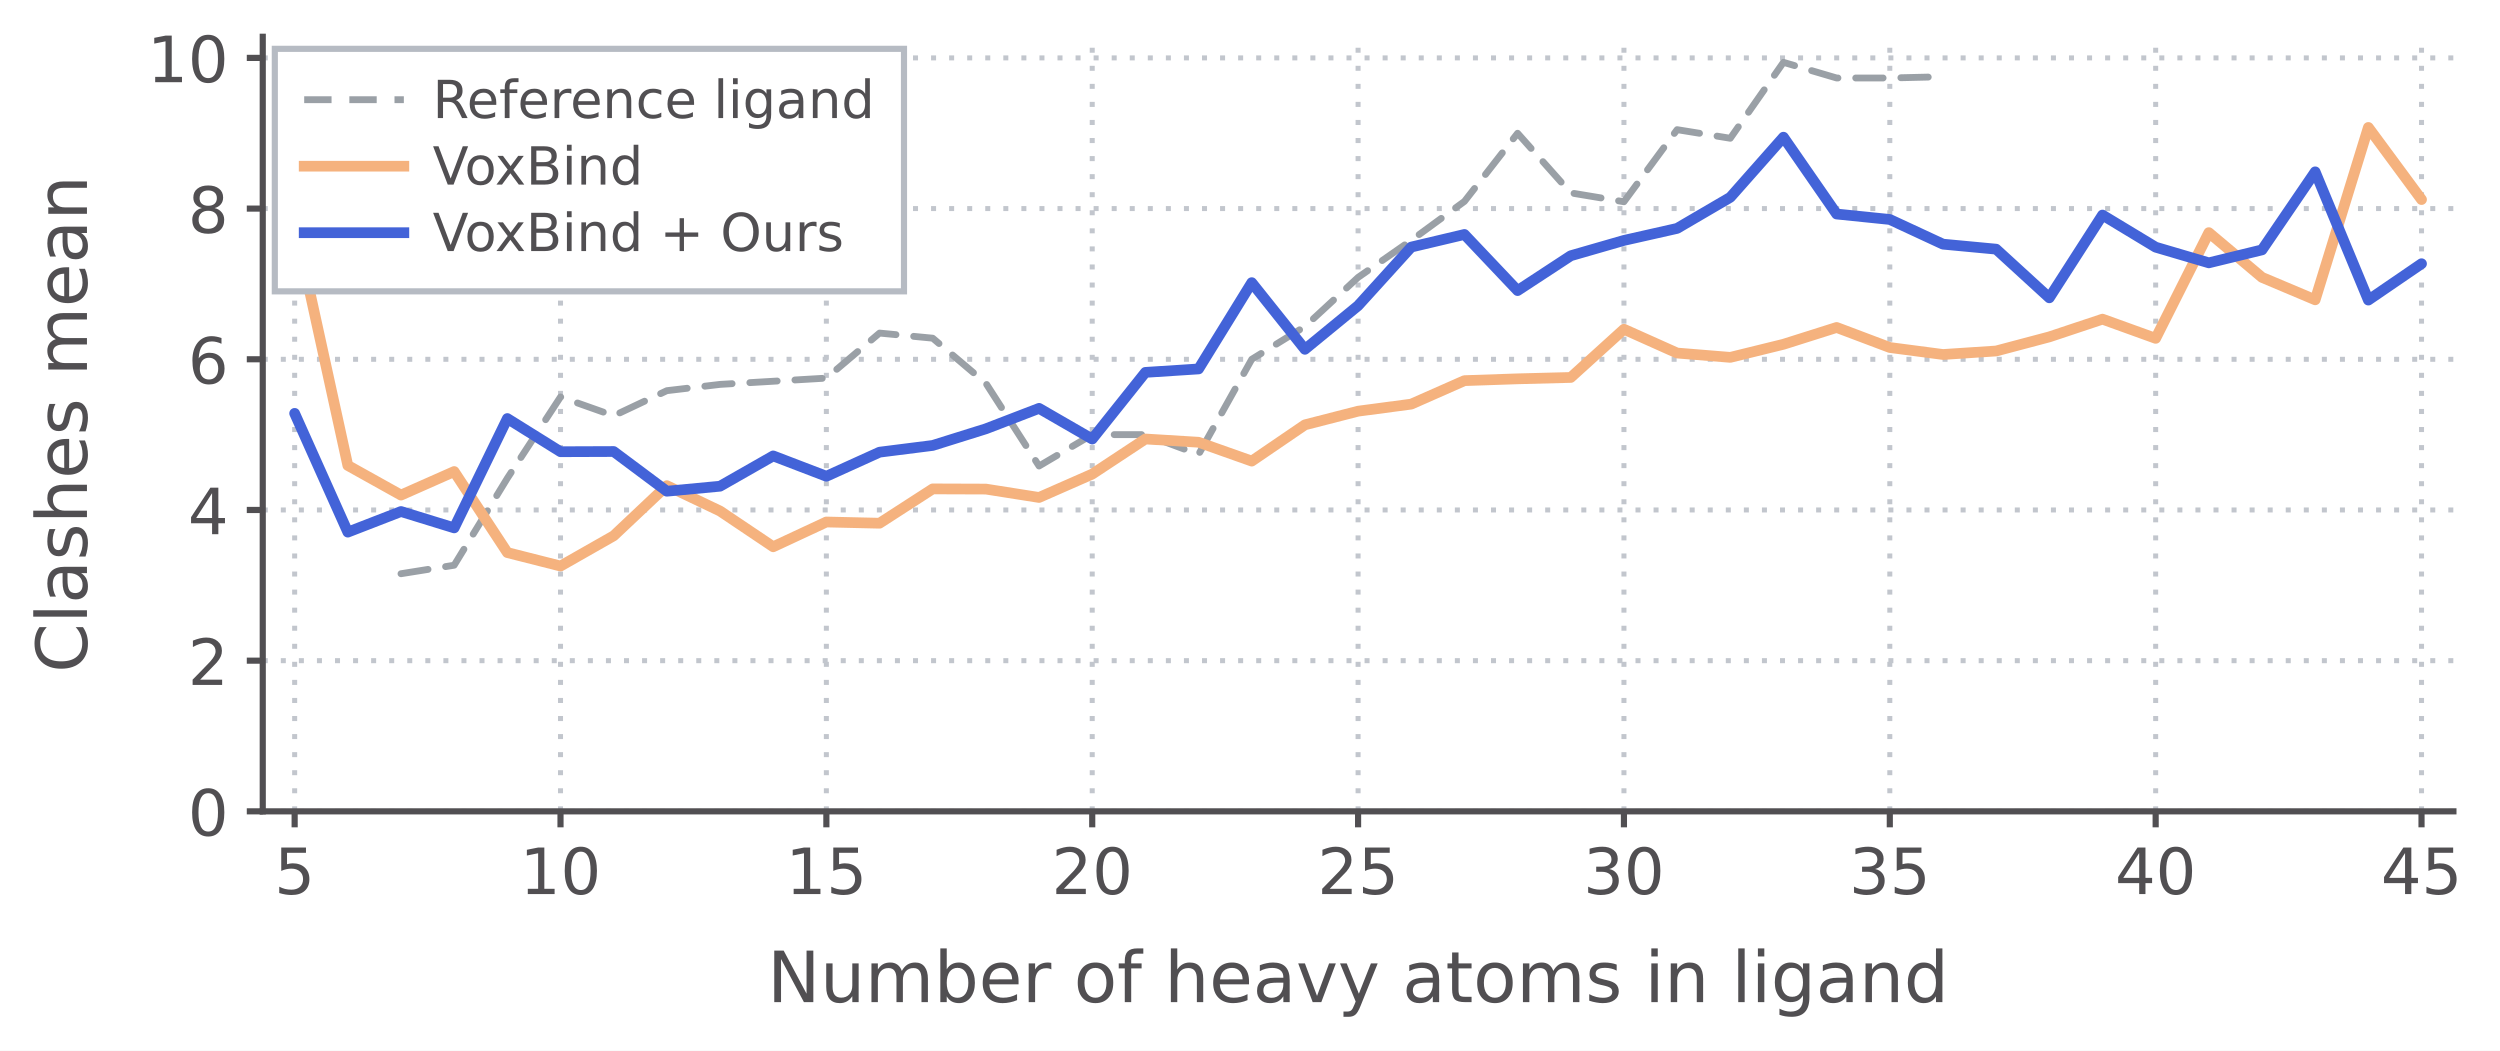
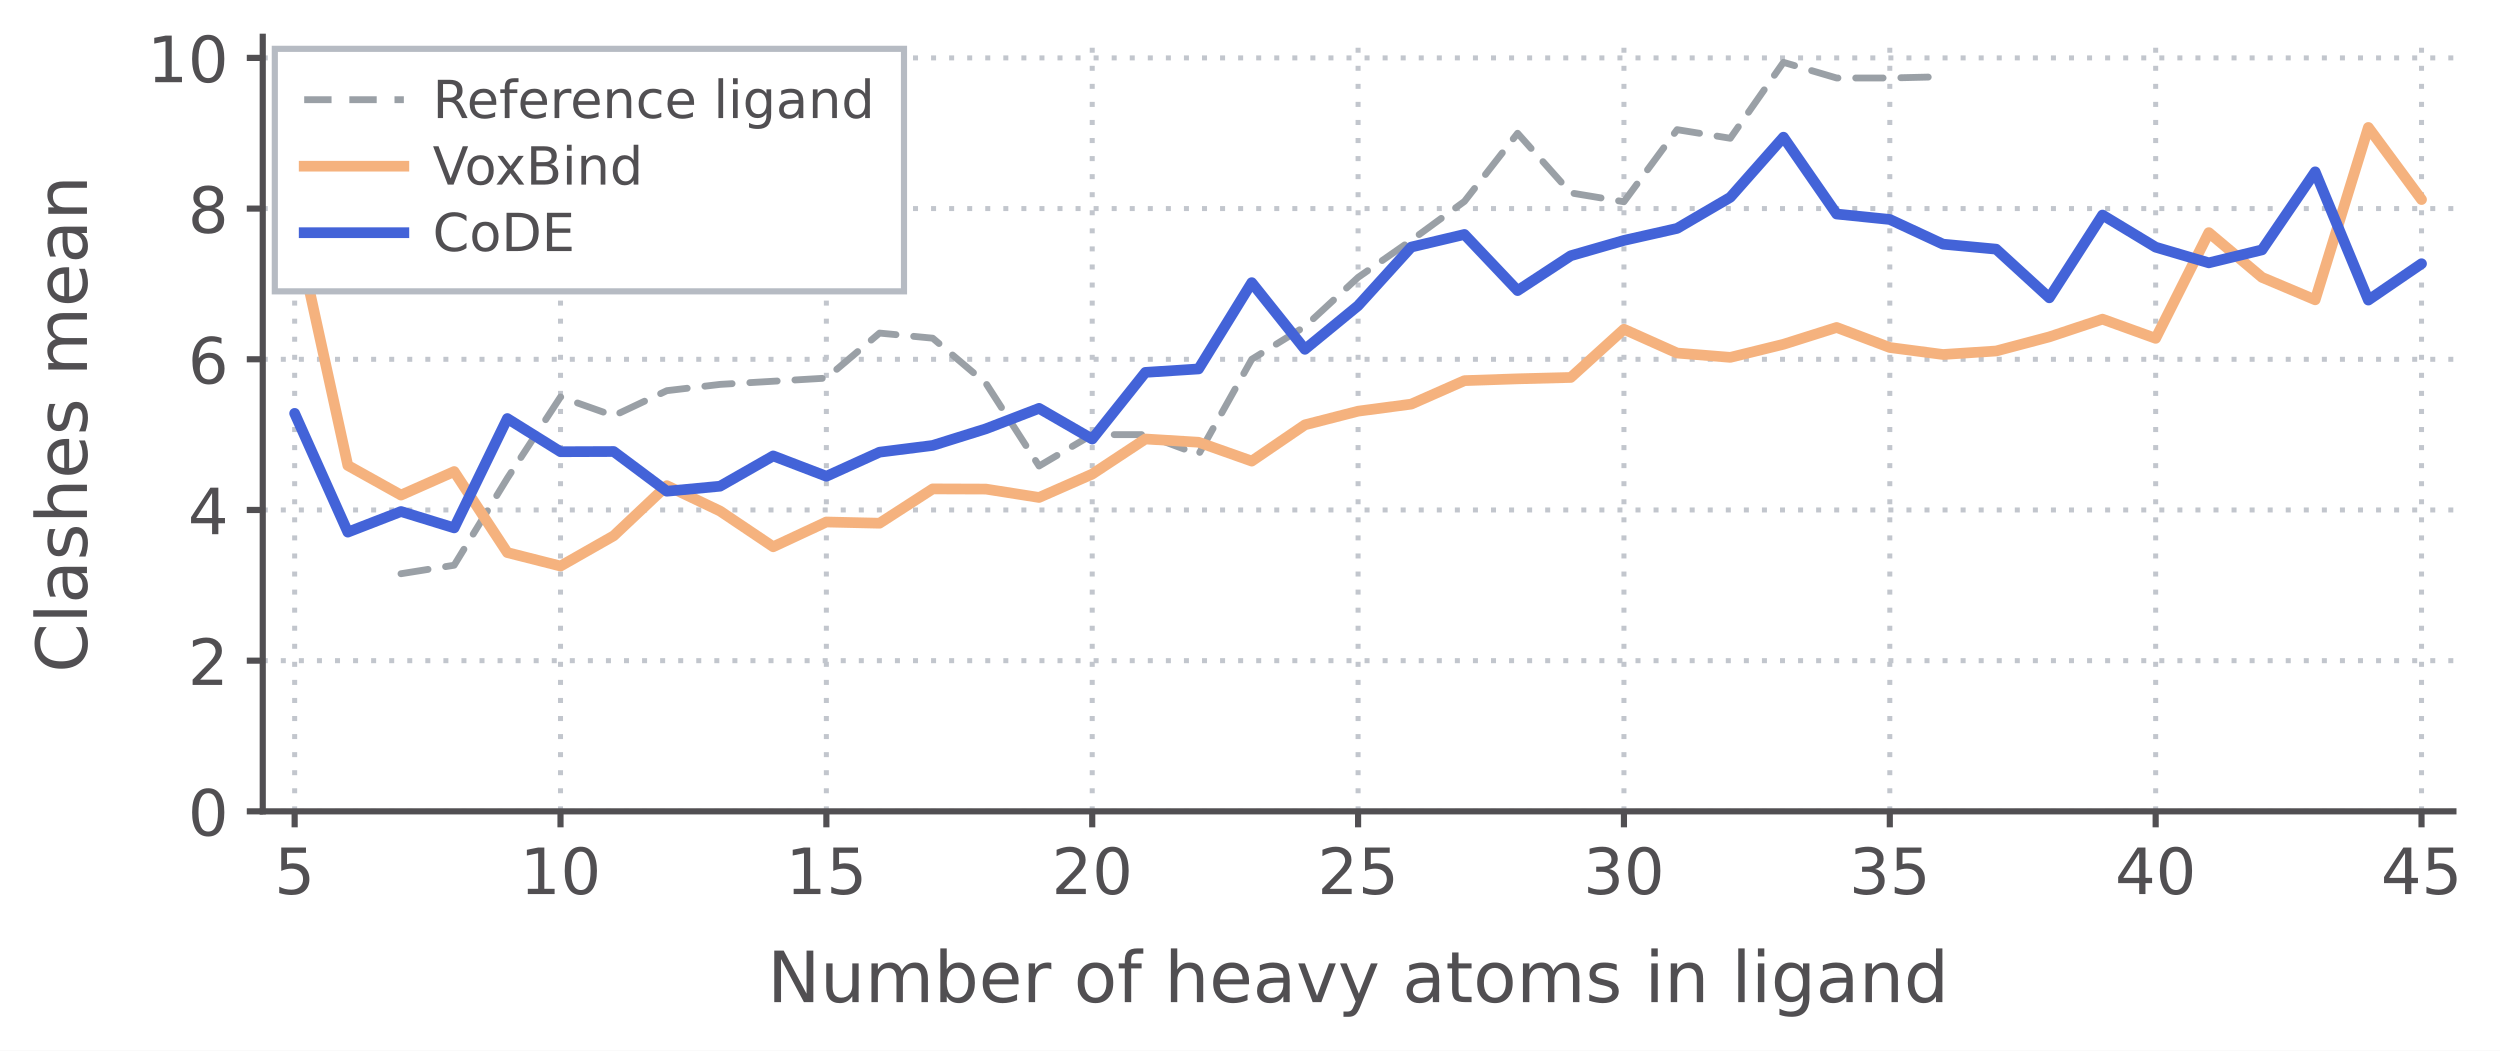
<svg xmlns="http://www.w3.org/2000/svg" xmlns:xlink="http://www.w3.org/1999/xlink" width="548.1pt" height="230.353pt" viewBox="0 0 548.1 230.353" version="1.1">
  <defs>
    <style type="text/css">*{stroke-linejoin: round; stroke-linecap: butt}</style>
  </defs>
  <g id="figure_1">
    <g id="patch_1">
      <path d="M 0 230.353  L 548.1 230.353  L 548.1 0  L 0 0  z " style="fill: #ffffff" />
    </g>
    <g id="axes_1">
      <g id="patch_2">
        <path d="M 57.605 177.88  L 537.888 177.88  L 537.888 8.06  L 57.605 8.06  z " style="fill: #ffffff" />
      </g>
      <g id="matplotlib.axis_1">
        <g id="xtick_1">
          <g id="line2d_1">
-             <path d="M 64.599 177.88  L 64.599 8.06  " clip-path="url(#pcce51f357d)" style="fill: none; stroke-dasharray: 1.1,2.86; stroke-dashoffset: 0; stroke: #c2c6cd; stroke-width: 1.1" />
+             <path d="M 64.599 177.88  L 64.599 8.06  " clip-path="url(#p548aaf7e62)" style="fill: none; stroke-dasharray: 1.1,2.86; stroke-dashoffset: 0; stroke: #c2c6cd; stroke-width: 1.1" />
          </g>
          <g id="line2d_2">
            <defs>
-               <path id="m4e8c35bf55" d="M 0 0  L 0 3.5  " style="stroke: #514f52; stroke-width: 1.35" />
+               <path id="m9d10cbba53" d="M 0 0  L 0 3.5  " style="stroke: #514f52; stroke-width: 1.35" />
            </defs>
            <g>
-               <use xlink:href="#m4e8c35bf55" x="64.599" y="177.88" style="fill: #514f52; stroke: #514f52; stroke-width: 1.35" />
+               <use xlink:href="#m9d10cbba53" x="64.599" y="177.88" style="fill: #514f52; stroke: #514f52; stroke-width: 1.35" />
            </g>
          </g>
          <g id="text_1">
            <text style="font-size: 14px; font-family: 'DejaVu Sans'; text-anchor: middle; fill: #514f52" x="64.599" y="196.018" transform="rotate(-0 64.59897 196.0183)">5</text>
          </g>
        </g>
        <g id="xtick_2">
          <g id="line2d_3">
-             <path d="M 122.886 177.88  L 122.886 8.06  " clip-path="url(#pcce51f357d)" style="fill: none; stroke-dasharray: 1.1,2.86; stroke-dashoffset: 0; stroke: #c2c6cd; stroke-width: 1.1" />
+             <path d="M 122.886 177.88  L 122.886 8.06  " clip-path="url(#p548aaf7e62)" style="fill: none; stroke-dasharray: 1.1,2.86; stroke-dashoffset: 0; stroke: #c2c6cd; stroke-width: 1.1" />
          </g>
          <g id="line2d_4">
            <g>
-               <use xlink:href="#m4e8c35bf55" x="122.886" y="177.88" style="fill: #514f52; stroke: #514f52; stroke-width: 1.35" />
+               <use xlink:href="#m9d10cbba53" x="122.886" y="177.88" style="fill: #514f52; stroke: #514f52; stroke-width: 1.35" />
            </g>
          </g>
          <g id="text_2">
            <text style="font-size: 14px; font-family: 'DejaVu Sans'; text-anchor: middle; fill: #514f52" x="122.886" y="196.018" transform="rotate(-0 122.8858 196.0183)">10</text>
          </g>
        </g>
        <g id="xtick_3">
          <g id="line2d_5">
-             <path d="M 181.173 177.88  L 181.173 8.06  " clip-path="url(#pcce51f357d)" style="fill: none; stroke-dasharray: 1.1,2.86; stroke-dashoffset: 0; stroke: #c2c6cd; stroke-width: 1.1" />
+             <path d="M 181.173 177.88  L 181.173 8.06  " clip-path="url(#p548aaf7e62)" style="fill: none; stroke-dasharray: 1.1,2.86; stroke-dashoffset: 0; stroke: #c2c6cd; stroke-width: 1.1" />
          </g>
          <g id="line2d_6">
            <g>
-               <use xlink:href="#m4e8c35bf55" x="181.173" y="177.88" style="fill: #514f52; stroke: #514f52; stroke-width: 1.35" />
+               <use xlink:href="#m9d10cbba53" x="181.173" y="177.88" style="fill: #514f52; stroke: #514f52; stroke-width: 1.35" />
            </g>
          </g>
          <g id="text_3">
            <text style="font-size: 14px; font-family: 'DejaVu Sans'; text-anchor: middle; fill: #514f52" x="181.173" y="196.018" transform="rotate(-0 181.1727 196.0183)">15</text>
          </g>
        </g>
        <g id="xtick_4">
          <g id="line2d_7">
-             <path d="M 239.46 177.88  L 239.46 8.06  " clip-path="url(#pcce51f357d)" style="fill: none; stroke-dasharray: 1.1,2.86; stroke-dashoffset: 0; stroke: #c2c6cd; stroke-width: 1.1" />
+             <path d="M 239.46 177.88  L 239.46 8.06  " clip-path="url(#p548aaf7e62)" style="fill: none; stroke-dasharray: 1.1,2.86; stroke-dashoffset: 0; stroke: #c2c6cd; stroke-width: 1.1" />
          </g>
          <g id="line2d_8">
            <g>
-               <use xlink:href="#m4e8c35bf55" x="239.46" y="177.88" style="fill: #514f52; stroke: #514f52; stroke-width: 1.35" />
+               <use xlink:href="#m9d10cbba53" x="239.46" y="177.88" style="fill: #514f52; stroke: #514f52; stroke-width: 1.35" />
            </g>
          </g>
          <g id="text_4">
            <text style="font-size: 14px; font-family: 'DejaVu Sans'; text-anchor: middle; fill: #514f52" x="239.46" y="196.018" transform="rotate(-0 239.4596 196.0183)">20</text>
          </g>
        </g>
        <g id="xtick_5">
          <g id="line2d_9">
-             <path d="M 297.746 177.88  L 297.746 8.06  " clip-path="url(#pcce51f357d)" style="fill: none; stroke-dasharray: 1.1,2.86; stroke-dashoffset: 0; stroke: #c2c6cd; stroke-width: 1.1" />
+             <path d="M 297.746 177.88  L 297.746 8.06  " clip-path="url(#p548aaf7e62)" style="fill: none; stroke-dasharray: 1.1,2.86; stroke-dashoffset: 0; stroke: #c2c6cd; stroke-width: 1.1" />
          </g>
          <g id="line2d_10">
            <g>
-               <use xlink:href="#m4e8c35bf55" x="297.746" y="177.88" style="fill: #514f52; stroke: #514f52; stroke-width: 1.35" />
+               <use xlink:href="#m9d10cbba53" x="297.746" y="177.88" style="fill: #514f52; stroke: #514f52; stroke-width: 1.35" />
            </g>
          </g>
          <g id="text_5">
            <text style="font-size: 14px; font-family: 'DejaVu Sans'; text-anchor: middle; fill: #514f52" x="297.746" y="196.018" transform="rotate(-0 297.7464 196.0183)">25</text>
          </g>
        </g>
        <g id="xtick_6">
          <g id="line2d_11">
-             <path d="M 356.033 177.88  L 356.033 8.06  " clip-path="url(#pcce51f357d)" style="fill: none; stroke-dasharray: 1.1,2.86; stroke-dashoffset: 0; stroke: #c2c6cd; stroke-width: 1.1" />
+             <path d="M 356.033 177.88  L 356.033 8.06  " clip-path="url(#p548aaf7e62)" style="fill: none; stroke-dasharray: 1.1,2.86; stroke-dashoffset: 0; stroke: #c2c6cd; stroke-width: 1.1" />
          </g>
          <g id="line2d_12">
            <g>
-               <use xlink:href="#m4e8c35bf55" x="356.033" y="177.88" style="fill: #514f52; stroke: #514f52; stroke-width: 1.35" />
+               <use xlink:href="#m9d10cbba53" x="356.033" y="177.88" style="fill: #514f52; stroke: #514f52; stroke-width: 1.35" />
            </g>
          </g>
          <g id="text_6">
            <text style="font-size: 14px; font-family: 'DejaVu Sans'; text-anchor: middle; fill: #514f52" x="356.033" y="196.018" transform="rotate(-0 356.0333 196.0183)">30</text>
          </g>
        </g>
        <g id="xtick_7">
          <g id="line2d_13">
-             <path d="M 414.32 177.88  L 414.32 8.06  " clip-path="url(#pcce51f357d)" style="fill: none; stroke-dasharray: 1.1,2.86; stroke-dashoffset: 0; stroke: #c2c6cd; stroke-width: 1.1" />
+             <path d="M 414.32 177.88  L 414.32 8.06  " clip-path="url(#p548aaf7e62)" style="fill: none; stroke-dasharray: 1.1,2.86; stroke-dashoffset: 0; stroke: #c2c6cd; stroke-width: 1.1" />
          </g>
          <g id="line2d_14">
            <g>
-               <use xlink:href="#m4e8c35bf55" x="414.32" y="177.88" style="fill: #514f52; stroke: #514f52; stroke-width: 1.35" />
+               <use xlink:href="#m9d10cbba53" x="414.32" y="177.88" style="fill: #514f52; stroke: #514f52; stroke-width: 1.35" />
            </g>
          </g>
          <g id="text_7">
            <text style="font-size: 14px; font-family: 'DejaVu Sans'; text-anchor: middle; fill: #514f52" x="414.32" y="196.018" transform="rotate(-0 414.3202 196.0183)">35</text>
          </g>
        </g>
        <g id="xtick_8">
          <g id="line2d_15">
-             <path d="M 472.607 177.88  L 472.607 8.06  " clip-path="url(#pcce51f357d)" style="fill: none; stroke-dasharray: 1.1,2.86; stroke-dashoffset: 0; stroke: #c2c6cd; stroke-width: 1.1" />
+             <path d="M 472.607 177.88  L 472.607 8.06  " clip-path="url(#p548aaf7e62)" style="fill: none; stroke-dasharray: 1.1,2.86; stroke-dashoffset: 0; stroke: #c2c6cd; stroke-width: 1.1" />
          </g>
          <g id="line2d_16">
            <g>
-               <use xlink:href="#m4e8c35bf55" x="472.607" y="177.88" style="fill: #514f52; stroke: #514f52; stroke-width: 1.35" />
+               <use xlink:href="#m9d10cbba53" x="472.607" y="177.88" style="fill: #514f52; stroke: #514f52; stroke-width: 1.35" />
            </g>
          </g>
          <g id="text_8">
            <text style="font-size: 14px; font-family: 'DejaVu Sans'; text-anchor: middle; fill: #514f52" x="472.607" y="196.018" transform="rotate(-0 472.6071 196.0183)">40</text>
          </g>
        </g>
        <g id="xtick_9">
          <g id="line2d_17">
-             <path d="M 530.894 177.88  L 530.894 8.06  " clip-path="url(#pcce51f357d)" style="fill: none; stroke-dasharray: 1.1,2.86; stroke-dashoffset: 0; stroke: #c2c6cd; stroke-width: 1.1" />
+             <path d="M 530.894 177.88  L 530.894 8.06  " clip-path="url(#p548aaf7e62)" style="fill: none; stroke-dasharray: 1.1,2.86; stroke-dashoffset: 0; stroke: #c2c6cd; stroke-width: 1.1" />
          </g>
          <g id="line2d_18">
            <g>
-               <use xlink:href="#m4e8c35bf55" x="530.894" y="177.88" style="fill: #514f52; stroke: #514f52; stroke-width: 1.35" />
+               <use xlink:href="#m9d10cbba53" x="530.894" y="177.88" style="fill: #514f52; stroke: #514f52; stroke-width: 1.35" />
            </g>
          </g>
          <g id="text_9">
            <text style="font-size: 14px; font-family: 'DejaVu Sans'; text-anchor: middle; fill: #514f52" x="530.894" y="196.018" transform="rotate(-0 530.8939 196.0183)">45</text>
          </g>
        </g>
        <g id="text_10">
          <text style="font-size: 15.5px; font-family: 'DejaVu Sans'; text-anchor: middle; fill: #514f52" x="297.746" y="219.707" transform="rotate(-0 297.7464 219.7074)">Number of heavy atoms in ligand</text>
        </g>
      </g>
      <g id="matplotlib.axis_2">
        <g id="ytick_1">
          <g id="line2d_19">
-             <path d="M 57.605 177.88  L 537.888 177.88  " clip-path="url(#pcce51f357d)" style="fill: none; stroke-dasharray: 1.1,2.86; stroke-dashoffset: 0; stroke: #c2c6cd; stroke-width: 1.1" />
+             <path d="M 57.605 177.88  L 537.888 177.88  " clip-path="url(#p548aaf7e62)" style="fill: none; stroke-dasharray: 1.1,2.86; stroke-dashoffset: 0; stroke: #c2c6cd; stroke-width: 1.1" />
          </g>
          <g id="line2d_20">
            <defs>
-               <path id="m586df29a5c" d="M 0 0  L -3.5 0  " style="stroke: #514f52; stroke-width: 1.35" />
+               <path id="m609c52ce5b" d="M 0 0  L -3.5 0  " style="stroke: #514f52; stroke-width: 1.35" />
            </defs>
            <g>
-               <use xlink:href="#m586df29a5c" x="57.605" y="177.88" style="fill: #514f52; stroke: #514f52; stroke-width: 1.35" />
+               <use xlink:href="#m609c52ce5b" x="57.605" y="177.88" style="fill: #514f52; stroke: #514f52; stroke-width: 1.35" />
            </g>
          </g>
          <g id="text_11">
            <text style="font-size: 14px; font-family: 'DejaVu Sans'; text-anchor: end; fill: #514f52" x="50.105" y="183.199" transform="rotate(-0 50.10455 183.1994)">0</text>
          </g>
        </g>
        <g id="ytick_2">
          <g id="line2d_21">
-             <path d="M 57.605 144.843  L 537.888 144.843  " clip-path="url(#pcce51f357d)" style="fill: none; stroke-dasharray: 1.1,2.86; stroke-dashoffset: 0; stroke: #c2c6cd; stroke-width: 1.1" />
+             <path d="M 57.605 144.843  L 537.888 144.843  " clip-path="url(#p548aaf7e62)" style="fill: none; stroke-dasharray: 1.1,2.86; stroke-dashoffset: 0; stroke: #c2c6cd; stroke-width: 1.1" />
          </g>
          <g id="line2d_22">
            <g>
-               <use xlink:href="#m586df29a5c" x="57.605" y="144.843" style="fill: #514f52; stroke: #514f52; stroke-width: 1.35" />
+               <use xlink:href="#m609c52ce5b" x="57.605" y="144.843" style="fill: #514f52; stroke: #514f52; stroke-width: 1.35" />
            </g>
          </g>
          <g id="text_12">
            <text style="font-size: 14px; font-family: 'DejaVu Sans'; text-anchor: end; fill: #514f52" x="50.105" y="150.162" transform="rotate(-0 50.10455 150.1621)">2</text>
          </g>
        </g>
        <g id="ytick_3">
          <g id="line2d_23">
-             <path d="M 57.605 111.806  L 537.888 111.806  " clip-path="url(#pcce51f357d)" style="fill: none; stroke-dasharray: 1.1,2.86; stroke-dashoffset: 0; stroke: #c2c6cd; stroke-width: 1.1" />
+             <path d="M 57.605 111.806  L 537.888 111.806  " clip-path="url(#p548aaf7e62)" style="fill: none; stroke-dasharray: 1.1,2.86; stroke-dashoffset: 0; stroke: #c2c6cd; stroke-width: 1.1" />
          </g>
          <g id="line2d_24">
            <g>
-               <use xlink:href="#m586df29a5c" x="57.605" y="111.806" style="fill: #514f52; stroke: #514f52; stroke-width: 1.35" />
+               <use xlink:href="#m609c52ce5b" x="57.605" y="111.806" style="fill: #514f52; stroke: #514f52; stroke-width: 1.35" />
            </g>
          </g>
          <g id="text_13">
            <text style="font-size: 14px; font-family: 'DejaVu Sans'; text-anchor: end; fill: #514f52" x="50.105" y="117.125" transform="rotate(-0 50.10455 117.1248)">4</text>
          </g>
        </g>
        <g id="ytick_4">
          <g id="line2d_25">
-             <path d="M 57.605 78.769  L 537.888 78.769  " clip-path="url(#pcce51f357d)" style="fill: none; stroke-dasharray: 1.1,2.86; stroke-dashoffset: 0; stroke: #c2c6cd; stroke-width: 1.1" />
+             <path d="M 57.605 78.769  L 537.888 78.769  " clip-path="url(#p548aaf7e62)" style="fill: none; stroke-dasharray: 1.1,2.86; stroke-dashoffset: 0; stroke: #c2c6cd; stroke-width: 1.1" />
          </g>
          <g id="line2d_26">
            <g>
-               <use xlink:href="#m586df29a5c" x="57.605" y="78.769" style="fill: #514f52; stroke: #514f52; stroke-width: 1.35" />
+               <use xlink:href="#m609c52ce5b" x="57.605" y="78.769" style="fill: #514f52; stroke: #514f52; stroke-width: 1.35" />
            </g>
          </g>
          <g id="text_14">
            <text style="font-size: 14px; font-family: 'DejaVu Sans'; text-anchor: end; fill: #514f52" x="50.105" y="84.087" transform="rotate(-0 50.10455 84.08746)">6</text>
          </g>
        </g>
        <g id="ytick_5">
          <g id="line2d_27">
-             <path d="M 57.605 45.731  L 537.888 45.731  " clip-path="url(#pcce51f357d)" style="fill: none; stroke-dasharray: 1.1,2.86; stroke-dashoffset: 0; stroke: #c2c6cd; stroke-width: 1.1" />
+             <path d="M 57.605 45.731  L 537.888 45.731  " clip-path="url(#p548aaf7e62)" style="fill: none; stroke-dasharray: 1.1,2.86; stroke-dashoffset: 0; stroke: #c2c6cd; stroke-width: 1.1" />
          </g>
          <g id="line2d_28">
            <g>
-               <use xlink:href="#m586df29a5c" x="57.605" y="45.731" style="fill: #514f52; stroke: #514f52; stroke-width: 1.35" />
+               <use xlink:href="#m609c52ce5b" x="57.605" y="45.731" style="fill: #514f52; stroke: #514f52; stroke-width: 1.35" />
            </g>
          </g>
          <g id="text_15">
            <text style="font-size: 14px; font-family: 'DejaVu Sans'; text-anchor: end; fill: #514f52" x="50.105" y="51.05" transform="rotate(-0 50.10455 51.05015)">8</text>
          </g>
        </g>
        <g id="ytick_6">
          <g id="line2d_29">
-             <path d="M 57.605 12.694  L 537.888 12.694  " clip-path="url(#pcce51f357d)" style="fill: none; stroke-dasharray: 1.1,2.86; stroke-dashoffset: 0; stroke: #c2c6cd; stroke-width: 1.1" />
+             <path d="M 57.605 12.694  L 537.888 12.694  " clip-path="url(#p548aaf7e62)" style="fill: none; stroke-dasharray: 1.1,2.86; stroke-dashoffset: 0; stroke: #c2c6cd; stroke-width: 1.1" />
          </g>
          <g id="line2d_30">
            <g>
-               <use xlink:href="#m586df29a5c" x="57.605" y="12.694" style="fill: #514f52; stroke: #514f52; stroke-width: 1.35" />
+               <use xlink:href="#m609c52ce5b" x="57.605" y="12.694" style="fill: #514f52; stroke: #514f52; stroke-width: 1.35" />
            </g>
          </g>
          <g id="text_16">
            <text style="font-size: 14px; font-family: 'DejaVu Sans'; text-anchor: end; fill: #514f52" x="50.105" y="18.013" transform="rotate(-0 50.10455 18.01284)">10</text>
          </g>
        </g>
        <g id="text_17">
          <text style="font-size: 15.5px; font-family: 'DejaVu Sans'; text-anchor: middle; fill: #514f52" x="19.066" y="92.97" transform="rotate(-90 19.06603 92.97011)">Clashes mean</text>
        </g>
      </g>
      <g id="patch_3">
        <path d="M 57.605 177.88  L 57.605 8.06  " style="fill: none; stroke: #514f52; stroke-width: 1.35; stroke-linejoin: miter; stroke-linecap: square" />
      </g>
      <g id="patch_4">
        <path d="M 57.605 177.88  L 537.888 177.88  " style="fill: none; stroke: #514f52; stroke-width: 1.35; stroke-linejoin: miter; stroke-linecap: square" />
      </g>
      <g id="line2d_31">
-         <path d="M 87.914 125.783  L 99.571 123.92  L 111.228 104.851  L 122.886 87.028  L 134.543 91.158  L 146.201 85.651  L 157.858 84.275  L 169.515 83.586  L 181.173 82.898  L 192.83 73.023  L 204.487 74.143  L 216.145 84.024  L 227.802 102.17  L 239.46 95.287  L 251.117 95.287  L 262.774 99.634  L 274.432 78.769  L 286.089 71.587  L 297.746 60.813  L 309.404 52.686  L 321.061 44.158  L 332.719 29.213  L 344.376 42.29  L 356.033 44.23  L 367.691 28.426  L 379.348 30.314  L 391.005 13.666  L 402.663 17.099  L 414.32 17.099  L 425.978 16.824  " clip-path="url(#pcce51f357d)" style="fill: none; stroke-dasharray: 6,3.9; stroke-dashoffset: 0; stroke: #9aa0a6; stroke-width: 1.5; stroke-linecap: round" />
+         <path d="M 87.914 125.783  L 99.571 123.92  L 111.228 104.851  L 122.886 87.028  L 134.543 91.158  L 146.201 85.651  L 157.858 84.275  L 169.515 83.586  L 181.173 82.898  L 192.83 73.023  L 204.487 74.143  L 216.145 84.024  L 227.802 102.17  L 239.46 95.287  L 251.117 95.287  L 262.774 99.634  L 274.432 78.769  L 286.089 71.587  L 297.746 60.813  L 309.404 52.686  L 321.061 44.158  L 332.719 29.213  L 344.376 42.29  L 356.033 44.23  L 367.691 28.426  L 379.348 30.314  L 391.005 13.666  L 402.663 17.099  L 414.32 17.099  L 425.978 16.824  " clip-path="url(#p548aaf7e62)" style="fill: none; stroke-dasharray: 6,3.9; stroke-dashoffset: 0; stroke: #9aa0a6; stroke-width: 1.5; stroke-linecap: round" />
      </g>
      <g id="line2d_32">
-         <path d="M 64.599 48.828  L 76.256 102.045  L 87.914 108.543  L 99.571 103.381  L 111.228 121.147  L 122.886 124.102  L 134.543 117.469  L 146.201 106.477  L 157.858 112.039  L 169.515 119.873  L 181.173 114.441  L 192.83 114.711  L 204.487 107.184  L 216.145 107.226  L 227.802 109.065  L 239.46 103.94  L 251.117 96.244  L 262.774 96.961  L 274.432 101.091  L 286.089 93.139  L 297.746 90.146  L 309.404 88.599  L 321.061 83.452  L 332.719 83.053  L 344.376 82.752  L 356.033 72.183  L 367.691 77.401  L 379.348 78.349  L 391.005 75.481  L 402.663 71.792  L 414.32 76.188  L 425.978 77.72  L 437.635 76.951  L 449.292 73.858  L 460.95 69.973  L 472.607 74.18  L 484.264 51.003  L 495.922 60.813  L 507.579 65.728  L 519.237 27.942  L 530.894 43.749  " clip-path="url(#pcce51f357d)" style="fill: none; stroke: #f5b27e; stroke-width: 2.35; stroke-linecap: round" />
+         <path d="M 64.599 48.828  L 76.256 102.045  L 87.914 108.543  L 99.571 103.381  L 111.228 121.147  L 122.886 124.102  L 134.543 117.469  L 146.201 106.477  L 157.858 112.039  L 169.515 119.873  L 181.173 114.441  L 192.83 114.711  L 204.487 107.184  L 216.145 107.226  L 227.802 109.065  L 239.46 103.94  L 251.117 96.244  L 262.774 96.961  L 274.432 101.091  L 286.089 93.139  L 297.746 90.146  L 309.404 88.599  L 321.061 83.452  L 332.719 83.053  L 344.376 82.752  L 356.033 72.183  L 367.691 77.401  L 379.348 78.349  L 391.005 75.481  L 402.663 71.792  L 414.32 76.188  L 425.978 77.72  L 437.635 76.951  L 449.292 73.858  L 460.95 69.973  L 472.607 74.18  L 484.264 51.003  L 495.922 60.813  L 507.579 65.728  L 519.237 27.942  L 530.894 43.749  " clip-path="url(#p548aaf7e62)" style="fill: none; stroke: #f5b27e; stroke-width: 2.35; stroke-linecap: round" />
      </g>
      <g id="line2d_33">
-         <path d="M 64.599 90.628  L 76.256 116.664  L 87.914 112.143  L 99.571 115.732  L 111.228 91.762  L 122.886 99.034  L 134.543 98.99  L 146.201 107.695  L 157.858 106.598  L 169.515 99.953  L 181.173 104.419  L 192.83 99.135  L 204.487 97.66  L 216.145 94.01  L 227.802 89.527  L 239.46 96.255  L 251.117 81.641  L 262.774 80.885  L 274.432 61.97  L 286.089 76.581  L 297.746 67.021  L 309.404 54.167  L 321.061 51.404  L 332.719 63.706  L 344.376 56.068  L 356.033 52.708  L 367.691 50.075  L 379.348 43.26  L 391.005 30.079  L 402.663 46.922  L 414.32 48.116  L 425.978 53.529  L 437.635 54.626  L 449.292 65.293  L 460.95 47.147  L 472.607 54.192  L 484.264 57.625  L 495.922 54.783  L 507.579 37.673  L 519.237 65.79  L 530.894 57.818  " clip-path="url(#pcce51f357d)" style="fill: none; stroke: #4363d8; stroke-width: 2.35; stroke-linecap: round" />
+         <path d="M 64.599 90.628  L 76.256 116.664  L 87.914 112.143  L 99.571 115.732  L 111.228 91.762  L 122.886 99.034  L 134.543 98.99  L 146.201 107.695  L 157.858 106.598  L 169.515 99.953  L 181.173 104.419  L 192.83 99.135  L 204.487 97.66  L 216.145 94.01  L 227.802 89.527  L 239.46 96.255  L 251.117 81.641  L 262.774 80.885  L 274.432 61.97  L 286.089 76.581  L 297.746 67.021  L 309.404 54.167  L 321.061 51.404  L 332.719 63.706  L 344.376 56.068  L 356.033 52.708  L 367.691 50.075  L 379.348 43.26  L 391.005 30.079  L 402.663 46.922  L 414.32 48.116  L 425.978 53.529  L 437.635 54.626  L 449.292 65.293  L 460.95 47.147  L 472.607 54.192  L 484.264 57.625  L 495.922 54.783  L 507.579 37.673  L 519.237 65.79  L 530.894 57.818  " clip-path="url(#p548aaf7e62)" style="fill: none; stroke: #4363d8; stroke-width: 2.35; stroke-linecap: round" />
      </g>
      <g id="legend_1">
        <g id="patch_5">
          <path d="M 60.25 63.874  L 198.192 63.874  L 198.192 10.705  L 60.25 10.705  z " style="fill: #ffffff; stroke: #b6bbc3; stroke-width: 1.35; stroke-linejoin: miter" />
        </g>
        <g id="line2d_34">
          <path d="M 66.69 21.858  L 77.615 21.858  L 88.54 21.858  " style="fill: none; stroke-dasharray: 6,3.9; stroke-dashoffset: 0; stroke: #9aa0a6; stroke-width: 1.5" />
        </g>
        <g id="text_18">
          <text style="font-size: 11.5px; font-family: 'DejaVu Sans'; text-anchor: start; fill: #514f52" x="94.865" y="25.883" transform="rotate(-0 94.86455 25.88295)">Reference ligand</text>
        </g>
        <g id="line2d_35">
          <path d="M 66.69 36.438  L 77.615 36.438  L 88.54 36.438  " style="fill: none; stroke: #f5b27e; stroke-width: 2.35; stroke-linecap: square" />
        </g>
        <g id="text_19">
          <text style="font-size: 11.5px; font-family: 'DejaVu Sans'; text-anchor: start; fill: #514f52" x="94.865" y="40.463" transform="rotate(-0 94.86455 40.46279)">VoxBind</text>
        </g>
        <g id="line2d_36">
          <path d="M 66.69 51.018  L 77.615 51.018  L 88.54 51.018  " style="fill: none; stroke: #4363d8; stroke-width: 2.35; stroke-linecap: square" />
        </g>
        <g id="text_20">
-           <text style="font-size: 11.5px; font-family: 'DejaVu Sans'; text-anchor: start; fill: #514f52" x="94.865" y="55.043" transform="rotate(-0 94.86455 55.04263)">VoxBind + Ours</text>
+           <text style="font-size: 11.5px; font-family: 'DejaVu Sans'; text-anchor: start; fill: #514f52" x="94.865" y="55.043" transform="rotate(-0 94.86455 55.04263)">CoDE</text>
        </g>
      </g>
    </g>
  </g>
  <defs>
-     <clipPath id="pcce51f357d">
+     <clipPath id="p548aaf7e62">
      <rect x="57.605" y="8.06" width="480.284" height="169.821" />
    </clipPath>
  </defs>
</svg>
